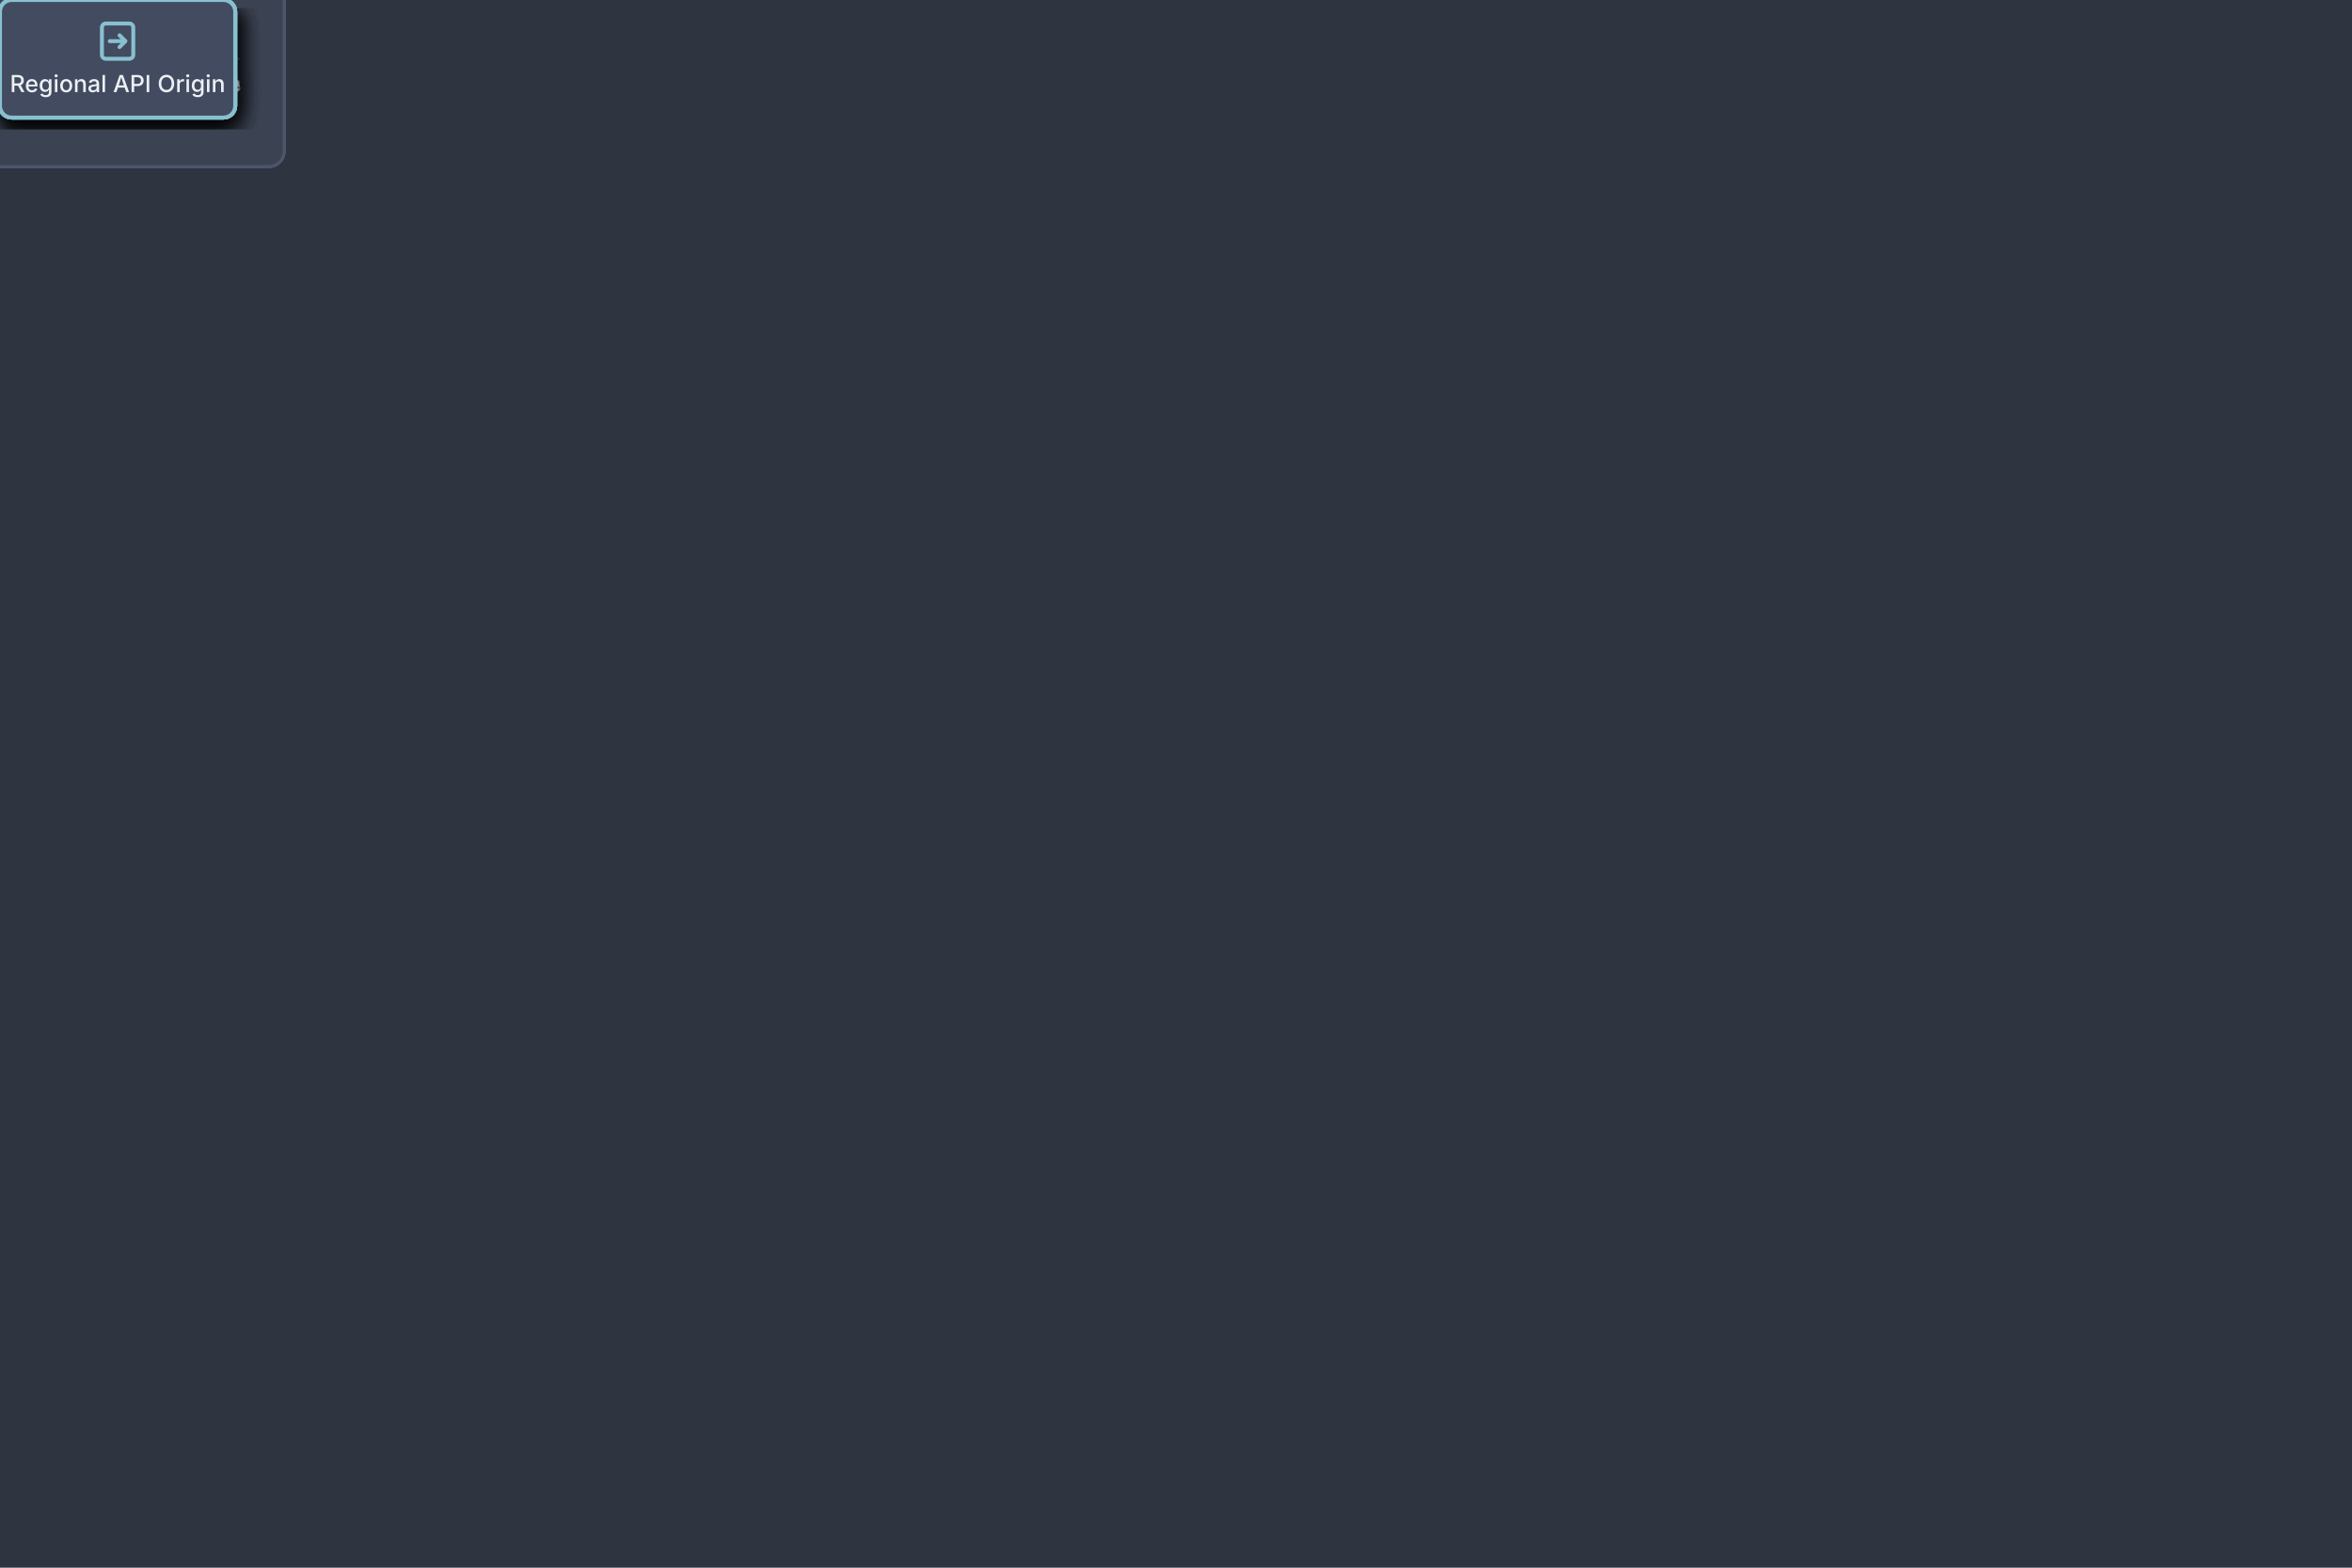
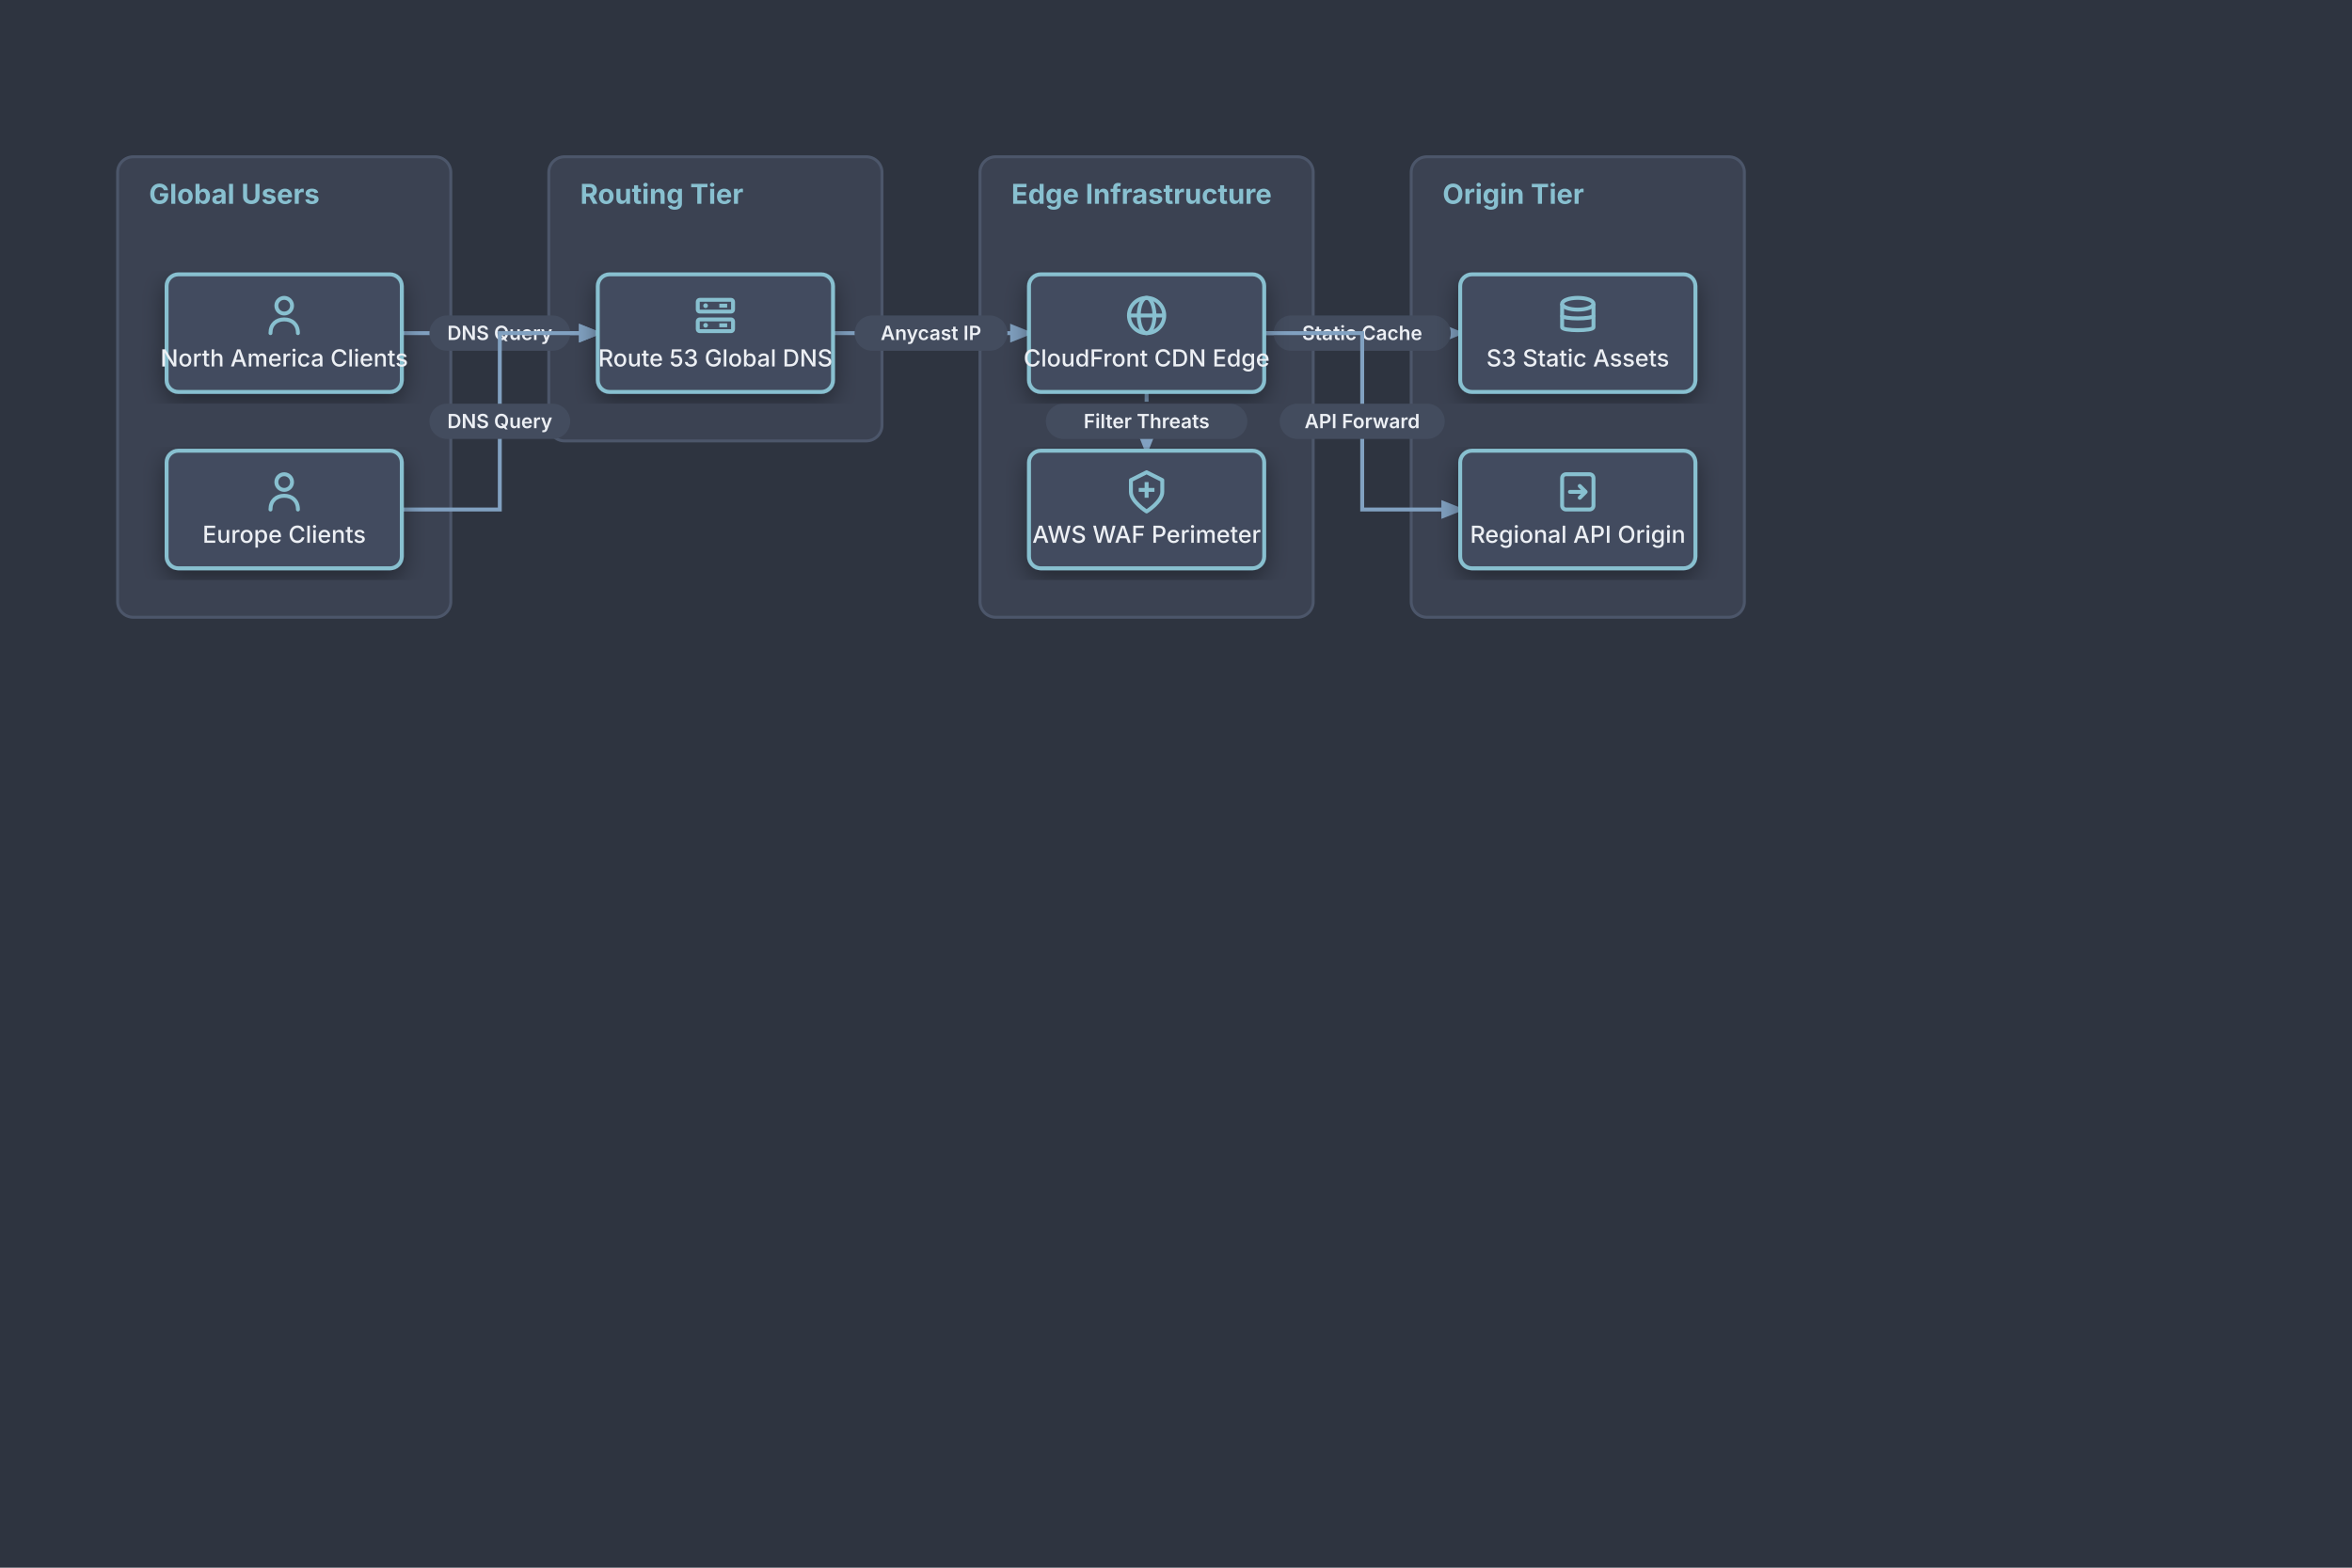
<svg xmlns="http://www.w3.org/2000/svg" viewBox="0 0 1200.0 800.0" width="1200.0" height="800.0">
  <defs>
    <marker id="arrow" viewBox="0 0 10 10" refX="8" refY="5" markerWidth="6" markerHeight="6" orient="auto-start-reverse">
      <path d="M 0 1 L 10 5 L 0 9 z" fill="#88C0D0" />
    </marker>
    <marker id="arrow-81A1C1" viewBox="0 0 10 10" refX="8" refY="5" markerWidth="6" markerHeight="6" orient="auto-start-reverse">
      <path d="M 0 1 L 10 5 L 0 9 z" fill="#81A1C1" />
    </marker>
    <filter id="shadow" x="-10%" y="-10%" width="120%" height="120%">
      <feDropShadow dx="0" dy="4" stdDeviation="6" flood-color="#000000" flood-opacity="0.4" />
    </filter>
  </defs>
  <rect width="100%" height="100%" fill="#2E3440" />
  <g id="group_1">
-     <rect x="-25.0" y="-60.0" width="170.0" height="145.0" rx="8" fill="#3B4252" stroke="#4C566A" stroke-width="1.5" />
-     <text x="-9.0" y="-36.0" fill="#88C0D0" font-family="Inter, -apple-system, BlinkMacSystemFont, 'Segoe UI', Roboto, sans-serif" font-size="14" font-weight="bold">Global Users</text>
+     <rect x="60.0" y="80.0" width="170.0" height="235.0" rx="8" fill="#3B4252" stroke="#4C566A" stroke-width="1.5" />
+     <text x="76.0" y="104.0" fill="#88C0D0" font-family="Inter, -apple-system, BlinkMacSystemFont, 'Segoe UI', Roboto, sans-serif" font-size="14" font-weight="bold">Global Users</text>
  </g>
  <g id="group_2">
-     <rect x="-25.0" y="-60.0" width="170.0" height="145.0" rx="8" fill="#3B4252" stroke="#4C566A" stroke-width="1.5" />
-     <text x="-9.0" y="-36.0" fill="#88C0D0" font-family="Inter, -apple-system, BlinkMacSystemFont, 'Segoe UI', Roboto, sans-serif" font-size="14" font-weight="bold">Routing Tier</text>
+     <rect x="280.0" y="80.0" width="170.0" height="145.0" rx="8" fill="#3B4252" stroke="#4C566A" stroke-width="1.5" />
+     <text x="296.0" y="104.0" fill="#88C0D0" font-family="Inter, -apple-system, BlinkMacSystemFont, 'Segoe UI', Roboto, sans-serif" font-size="14" font-weight="bold">Routing Tier</text>
  </g>
  <g id="group_3">
-     <rect x="-25.0" y="-60.0" width="170.0" height="145.0" rx="8" fill="#3B4252" stroke="#4C566A" stroke-width="1.5" />
-     <text x="-9.0" y="-36.0" fill="#88C0D0" font-family="Inter, -apple-system, BlinkMacSystemFont, 'Segoe UI', Roboto, sans-serif" font-size="14" font-weight="bold">Edge Infrastructure</text>
+     <rect x="500.0" y="80.0" width="170.0" height="235.0" rx="8" fill="#3B4252" stroke="#4C566A" stroke-width="1.5" />
+     <text x="516.0" y="104.0" fill="#88C0D0" font-family="Inter, -apple-system, BlinkMacSystemFont, 'Segoe UI', Roboto, sans-serif" font-size="14" font-weight="bold">Edge Infrastructure</text>
  </g>
  <g id="group_4">
-     <rect x="-25.0" y="-60.0" width="170.0" height="145.0" rx="8" fill="#3B4252" stroke="#4C566A" stroke-width="1.5" />
-     <text x="-9.0" y="-36.0" fill="#88C0D0" font-family="Inter, -apple-system, BlinkMacSystemFont, 'Segoe UI', Roboto, sans-serif" font-size="14" font-weight="bold">Origin Tier</text>
+     <rect x="720.0" y="80.0" width="170.0" height="235.0" rx="8" fill="#3B4252" stroke="#4C566A" stroke-width="1.5" />
+     <text x="736.0" y="104.0" fill="#88C0D0" font-family="Inter, -apple-system, BlinkMacSystemFont, 'Segoe UI', Roboto, sans-serif" font-size="14" font-weight="bold">Origin Tier</text>
  </g>
-   <path d="M 0.0 30.0 L 120.0 30.0" fill="none" stroke="#81A1C1" stroke-width="2" marker-end="url(#arrow-81A1C1)" />
+   <path d="M 205.0 170.0 L 305.0 170.0" fill="none" stroke="#81A1C1" stroke-width="2" marker-end="url(#arrow-81A1C1)" />
  <g class="badge">
-     <rect x="24.1" y="21.0" width="71.8" height="18.0" rx="9.0" fill="#434C5E" />
-     <text x="60.0" y="33.5" fill="#ECEFF4" font-size="10.0" font-family="Inter, -apple-system, BlinkMacSystemFont, 'Segoe UI', Roboto, sans-serif" font-weight="600" text-anchor="middle">DNS Query</text>
+     <rect x="219.1" y="161.0" width="71.8" height="18.0" rx="9.0" fill="#434C5E" />
+     <text x="255.0" y="173.5" fill="#ECEFF4" font-size="10.0" font-family="Inter, -apple-system, BlinkMacSystemFont, 'Segoe UI', Roboto, sans-serif" font-weight="600" text-anchor="middle">DNS Query</text>
  </g>
-   <path d="M 0.0 30.0 L 120.0 30.0" fill="none" stroke="#81A1C1" stroke-width="2" marker-end="url(#arrow-81A1C1)" />
+   <path d="M 205.0 260.0 L 255.0 260.0 L 255.0 170.0 L 305.0 170.0" fill="none" stroke="#81A1C1" stroke-width="2" marker-end="url(#arrow-81A1C1)" />
  <g class="badge">
-     <rect x="24.1" y="21.0" width="71.8" height="18.0" rx="9.0" fill="#434C5E" />
-     <text x="60.0" y="33.5" fill="#ECEFF4" font-size="10.0" font-family="Inter, -apple-system, BlinkMacSystemFont, 'Segoe UI', Roboto, sans-serif" font-weight="600" text-anchor="middle">DNS Query</text>
+     <rect x="219.1" y="206.0" width="71.8" height="18.0" rx="9.0" fill="#434C5E" />
+     <text x="255.0" y="218.5" fill="#ECEFF4" font-size="10.0" font-family="Inter, -apple-system, BlinkMacSystemFont, 'Segoe UI', Roboto, sans-serif" font-weight="600" text-anchor="middle">DNS Query</text>
  </g>
-   <path d="M 0.0 30.0 L 120.0 30.0" fill="none" stroke="#81A1C1" stroke-width="2" marker-end="url(#arrow-81A1C1)" />
+   <path d="M 425.0 170.0 L 525.0 170.0" fill="none" stroke="#81A1C1" stroke-width="2" marker-end="url(#arrow-81A1C1)" />
  <g class="badge">
-     <rect x="21.0" y="21.0" width="78.0" height="18.0" rx="9.0" fill="#434C5E" />
-     <text x="60.0" y="33.5" fill="#ECEFF4" font-size="10.0" font-family="Inter, -apple-system, BlinkMacSystemFont, 'Segoe UI', Roboto, sans-serif" font-weight="600" text-anchor="middle">Anycast IP</text>
+     <rect x="436.0" y="161.0" width="78.0" height="18.0" rx="9.0" fill="#434C5E" />
+     <text x="475.0" y="173.5" fill="#ECEFF4" font-size="10.0" font-family="Inter, -apple-system, BlinkMacSystemFont, 'Segoe UI', Roboto, sans-serif" font-weight="600" text-anchor="middle">Anycast IP</text>
  </g>
-   <path d="M 0.0 30.0 L 120.0 30.0" fill="none" stroke="#81A1C1" stroke-width="2" stroke-dasharray="5,5" marker-end="url(#arrow-81A1C1)" />
+   <path d="M 585.0 200.0 L 585.0 230.0" fill="none" stroke="#81A1C1" stroke-width="2" stroke-dasharray="5,5" marker-end="url(#arrow-81A1C1)" />
  <g class="badge">
-     <rect x="8.6" y="21.0" width="102.8" height="18.0" rx="9.0" fill="#434C5E" />
-     <text x="60.0" y="33.5" fill="#ECEFF4" font-size="10.0" font-family="Inter, -apple-system, BlinkMacSystemFont, 'Segoe UI', Roboto, sans-serif" font-weight="600" text-anchor="middle">Filter Threats</text>
+     <rect x="533.6" y="206.0" width="102.8" height="18.0" rx="9.0" fill="#434C5E" />
+     <text x="585.0" y="218.5" fill="#ECEFF4" font-size="10.0" font-family="Inter, -apple-system, BlinkMacSystemFont, 'Segoe UI', Roboto, sans-serif" font-weight="600" text-anchor="middle">Filter Threats</text>
  </g>
-   <path d="M 0.0 30.0 L 120.0 30.0" fill="none" stroke="#81A1C1" stroke-width="2" marker-end="url(#arrow-81A1C1)" />
+   <path d="M 645.0 170.0 L 745.0 170.0" fill="none" stroke="#81A1C1" stroke-width="2" marker-end="url(#arrow-81A1C1)" />
  <g class="badge">
-     <rect x="14.8" y="21.0" width="90.4" height="18.0" rx="9.0" fill="#434C5E" />
-     <text x="60.0" y="33.5" fill="#ECEFF4" font-size="10.0" font-family="Inter, -apple-system, BlinkMacSystemFont, 'Segoe UI', Roboto, sans-serif" font-weight="600" text-anchor="middle">Static Cache</text>
+     <rect x="649.8" y="161.0" width="90.4" height="18.0" rx="9.0" fill="#434C5E" />
+     <text x="695.0" y="173.5" fill="#ECEFF4" font-size="10.0" font-family="Inter, -apple-system, BlinkMacSystemFont, 'Segoe UI', Roboto, sans-serif" font-weight="600" text-anchor="middle">Static Cache</text>
  </g>
-   <path d="M 0.0 30.0 L 120.0 30.0" fill="none" stroke="#81A1C1" stroke-width="2" marker-end="url(#arrow-81A1C1)" />
+   <path d="M 645.0 170.0 L 695.0 170.0 L 695.0 260.0 L 745.0 260.0" fill="none" stroke="#81A1C1" stroke-width="2" marker-end="url(#arrow-81A1C1)" />
  <g class="badge">
-     <rect x="17.9" y="21.0" width="84.2" height="18.0" rx="9.0" fill="#434C5E" />
-     <text x="60.0" y="33.5" fill="#ECEFF4" font-size="10.0" font-family="Inter, -apple-system, BlinkMacSystemFont, 'Segoe UI', Roboto, sans-serif" font-weight="600" text-anchor="middle">API Forward</text>
+     <rect x="652.9" y="206.0" width="84.2" height="18.0" rx="9.0" fill="#434C5E" />
+     <text x="695.0" y="218.5" fill="#ECEFF4" font-size="10.0" font-family="Inter, -apple-system, BlinkMacSystemFont, 'Segoe UI', Roboto, sans-serif" font-weight="600" text-anchor="middle">API Forward</text>
  </g>
  <g id="user_na" filter="url(#shadow)">
-     <rect x="0.0" y="0.0" width="120.0" height="60.0" rx="6.0" fill="#434C5E" stroke="#88C0D0" stroke-width="2.0" />
-     <g class="icon icon-user" transform="translate(48.0, 9.0) scale(1.0)">
+     <rect x="85.0" y="140.0" width="120.0" height="60.0" rx="6.0" fill="#434C5E" stroke="#88C0D0" stroke-width="2.0" />
+     <g class="icon icon-user" transform="translate(133.0, 149.0) scale(1.0)">
      <circle cx="12" cy="7" r="4" fill="none" stroke="#88C0D0" stroke-width="2.0" />
      <path d="M 5 21 C 5 16.5 8 14 12 14 C 16 14 19 16.5 19 21" fill="none" stroke="#88C0D0" stroke-width="2.0" stroke-linecap="round" />
    </g>
-     <text x="60.0" y="47.0" text-anchor="middle" fill="#ECEFF4" font-family="Inter, -apple-system, BlinkMacSystemFont, 'Segoe UI', Roboto, sans-serif" font-size="12" font-weight="500">North America Clients</text>
+     <text x="145.0" y="187.0" text-anchor="middle" fill="#ECEFF4" font-family="Inter, -apple-system, BlinkMacSystemFont, 'Segoe UI', Roboto, sans-serif" font-size="12" font-weight="500">North America Clients</text>
  </g>
  <g id="user_eu" filter="url(#shadow)">
-     <rect x="0.0" y="0.0" width="120.0" height="60.0" rx="6.0" fill="#434C5E" stroke="#88C0D0" stroke-width="2.0" />
-     <g class="icon icon-user" transform="translate(48.0, 9.0) scale(1.0)">
+     <rect x="85.0" y="230.0" width="120.0" height="60.0" rx="6.0" fill="#434C5E" stroke="#88C0D0" stroke-width="2.0" />
+     <g class="icon icon-user" transform="translate(133.0, 239.0) scale(1.0)">
      <circle cx="12" cy="7" r="4" fill="none" stroke="#88C0D0" stroke-width="2.0" />
      <path d="M 5 21 C 5 16.5 8 14 12 14 C 16 14 19 16.5 19 21" fill="none" stroke="#88C0D0" stroke-width="2.0" stroke-linecap="round" />
    </g>
-     <text x="60.0" y="47.0" text-anchor="middle" fill="#ECEFF4" font-family="Inter, -apple-system, BlinkMacSystemFont, 'Segoe UI', Roboto, sans-serif" font-size="12" font-weight="500">Europe Clients</text>
+     <text x="145.0" y="277.0" text-anchor="middle" fill="#ECEFF4" font-family="Inter, -apple-system, BlinkMacSystemFont, 'Segoe UI', Roboto, sans-serif" font-size="12" font-weight="500">Europe Clients</text>
  </g>
  <g id="dns" filter="url(#shadow)">
-     <rect x="0.0" y="0.0" width="120.0" height="60.0" rx="6.0" fill="#434C5E" stroke="#88C0D0" stroke-width="2.0" />
-     <g class="icon icon-dns" transform="translate(48.0, 9.0) scale(1.0)">
+     <rect x="305.0" y="140.0" width="120.0" height="60.0" rx="6.0" fill="#434C5E" stroke="#88C0D0" stroke-width="2.0" />
+     <g class="icon icon-dns" transform="translate(353.0, 149.0) scale(1.0)">
      <rect x="3" y="4" width="18" height="6" rx="1" fill="none" stroke="#88C0D0" stroke-width="2.0" />
      <rect x="3" y="14" width="18" height="6" rx="1" fill="none" stroke="#88C0D0" stroke-width="2.0" />
      <circle cx="7" cy="7" r="1.2" fill="#88C0D0" />
      <circle cx="7" cy="17" r="1.2" fill="#88C0D0" />
      <line x1="14" y1="7" x2="18" y2="7" stroke="#88C0D0" stroke-width="2.0" />
      <line x1="14" y1="17" x2="18" y2="17" stroke="#88C0D0" stroke-width="2.0" />
    </g>
-     <text x="60.0" y="47.0" text-anchor="middle" fill="#ECEFF4" font-family="Inter, -apple-system, BlinkMacSystemFont, 'Segoe UI', Roboto, sans-serif" font-size="12" font-weight="500">Route 53 Global DNS</text>
+     <text x="365.0" y="187.0" text-anchor="middle" fill="#ECEFF4" font-family="Inter, -apple-system, BlinkMacSystemFont, 'Segoe UI', Roboto, sans-serif" font-size="12" font-weight="500">Route 53 Global DNS</text>
  </g>
  <g id="cdn" filter="url(#shadow)">
-     <rect x="0.0" y="0.0" width="120.0" height="60.0" rx="6.0" fill="#434C5E" stroke="#88C0D0" stroke-width="2.0" />
-     <g class="icon icon-cdn" transform="translate(48.0, 9.0) scale(1.0)">
+     <rect x="525.0" y="140.0" width="120.0" height="60.0" rx="6.0" fill="#434C5E" stroke="#88C0D0" stroke-width="2.0" />
+     <g class="icon icon-cdn" transform="translate(573.0, 149.0) scale(1.0)">
      <circle cx="12" cy="12" r="9" fill="none" stroke="#88C0D0" stroke-width="2.0" />
      <ellipse cx="12" cy="12" rx="4" ry="9" fill="none" stroke="#88C0D0" stroke-width="2.0" />
      <line x1="3" y1="12" x2="21" y2="12" stroke="#88C0D0" stroke-width="2.0" />
    </g>
-     <text x="60.0" y="47.0" text-anchor="middle" fill="#ECEFF4" font-family="Inter, -apple-system, BlinkMacSystemFont, 'Segoe UI', Roboto, sans-serif" font-size="12" font-weight="500">CloudFront CDN Edge</text>
+     <text x="585.0" y="187.0" text-anchor="middle" fill="#ECEFF4" font-family="Inter, -apple-system, BlinkMacSystemFont, 'Segoe UI', Roboto, sans-serif" font-size="12" font-weight="500">CloudFront CDN Edge</text>
  </g>
  <g id="waf" filter="url(#shadow)">
-     <rect x="0.0" y="0.0" width="120.0" height="60.0" rx="6.0" fill="#434C5E" stroke="#88C0D0" stroke-width="2.0" />
-     <g class="icon icon-firewall" transform="translate(48.0, 9.0) scale(1.0)">
+     <rect x="525.0" y="230.0" width="120.0" height="60.0" rx="6.0" fill="#434C5E" stroke="#88C0D0" stroke-width="2.0" />
+     <g class="icon icon-firewall" transform="translate(573.0, 239.0) scale(1.0)">
      <path d="M 12 2 L 20 6 V 12 C 20 17 12 22 12 22 C 12 22 4 17 4 12 V 6 Z" fill="none" stroke="#88C0D0" stroke-width="2.0" stroke-linejoin="round" />
      <line x1="8" y1="11" x2="16" y2="11" stroke="#88C0D0" stroke-width="2.0" />
      <line x1="12" y1="7" x2="12" y2="15" stroke="#88C0D0" stroke-width="2.0" />
    </g>
-     <text x="60.0" y="47.0" text-anchor="middle" fill="#ECEFF4" font-family="Inter, -apple-system, BlinkMacSystemFont, 'Segoe UI', Roboto, sans-serif" font-size="12" font-weight="500">AWS WAF Perimeter</text>
+     <text x="585.0" y="277.0" text-anchor="middle" fill="#ECEFF4" font-family="Inter, -apple-system, BlinkMacSystemFont, 'Segoe UI', Roboto, sans-serif" font-size="12" font-weight="500">AWS WAF Perimeter</text>
  </g>
  <g id="s3_static" filter="url(#shadow)">
-     <rect x="0.0" y="0.0" width="120.0" height="60.0" rx="6.0" fill="#434C5E" stroke="#88C0D0" stroke-width="2.0" />
-     <g class="icon icon-storage" transform="translate(48.0, 9.0) scale(1.0)">
+     <rect x="745.0" y="140.0" width="120.0" height="60.0" rx="6.0" fill="#434C5E" stroke="#88C0D0" stroke-width="2.0" />
+     <g class="icon icon-storage" transform="translate(793.0, 149.0) scale(1.0)">
      <ellipse cx="12" cy="6" rx="8" ry="3" fill="none" stroke="#88C0D0" stroke-width="2.0" />
      <path d="M 4 6 V 18 C 4 20 20 20 20 18 V 6" fill="none" stroke="#88C0D0" stroke-width="2.0" />
      <path d="M 4 12 C 4 14 20 14 20 12" fill="none" stroke="#88C0D0" stroke-width="2.0" />
    </g>
-     <text x="60.0" y="47.0" text-anchor="middle" fill="#ECEFF4" font-family="Inter, -apple-system, BlinkMacSystemFont, 'Segoe UI', Roboto, sans-serif" font-size="12" font-weight="500">S3 Static Assets</text>
+     <text x="805.0" y="187.0" text-anchor="middle" fill="#ECEFF4" font-family="Inter, -apple-system, BlinkMacSystemFont, 'Segoe UI', Roboto, sans-serif" font-size="12" font-weight="500">S3 Static Assets</text>
  </g>
  <g id="alb_api" filter="url(#shadow)">
-     <rect x="0.0" y="0.0" width="120.0" height="60.0" rx="6.0" fill="#434C5E" stroke="#88C0D0" stroke-width="2.0" />
-     <g class="icon icon-api_gateway" transform="translate(48.0, 9.0) scale(1.0)">
+     <rect x="745.0" y="230.0" width="120.0" height="60.0" rx="6.0" fill="#434C5E" stroke="#88C0D0" stroke-width="2.0" />
+     <g class="icon icon-api_gateway" transform="translate(793.0, 239.0) scale(1.0)">
      <rect x="4" y="3" width="16" height="18" rx="2" fill="none" stroke="#88C0D0" stroke-width="2.0" />
      <path d="M 8 12 H 16 M 13 9 L 16 12 L 13 15" fill="none" stroke="#88C0D0" stroke-width="2.0" stroke-linecap="round" stroke-linejoin="round" />
    </g>
-     <text x="60.0" y="47.0" text-anchor="middle" fill="#ECEFF4" font-family="Inter, -apple-system, BlinkMacSystemFont, 'Segoe UI', Roboto, sans-serif" font-size="12" font-weight="500">Regional API Origin</text>
+     <text x="805.0" y="277.0" text-anchor="middle" fill="#ECEFF4" font-family="Inter, -apple-system, BlinkMacSystemFont, 'Segoe UI', Roboto, sans-serif" font-size="12" font-weight="500">Regional API Origin</text>
  </g>
</svg>
